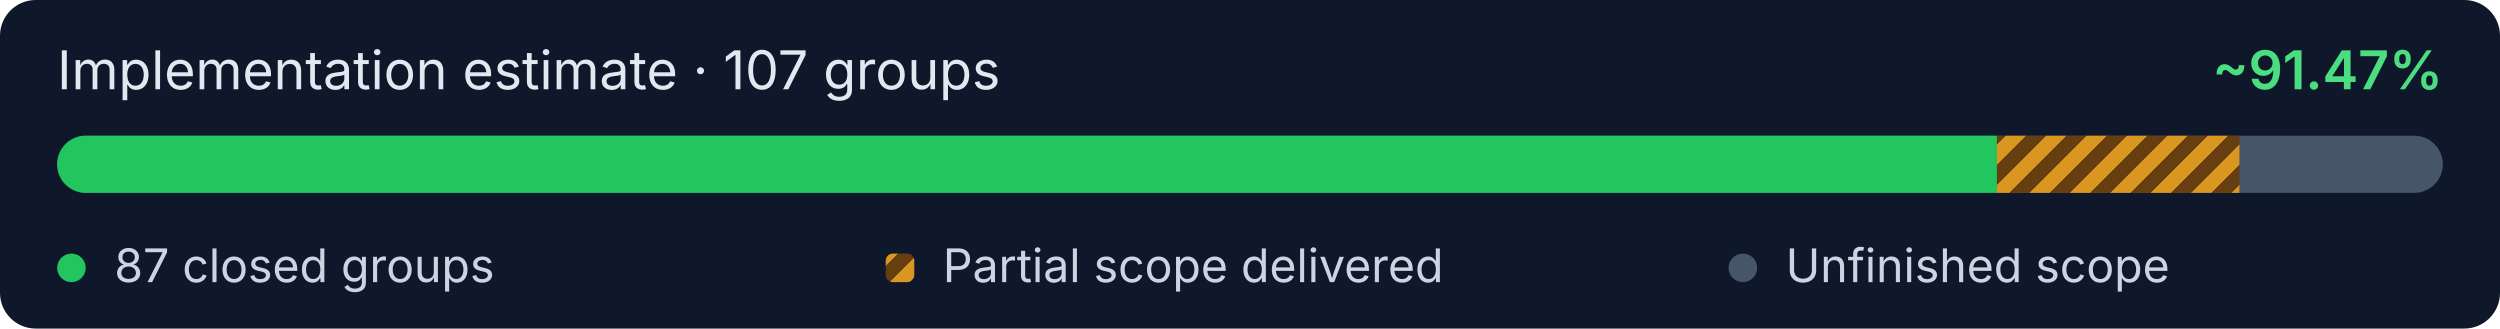
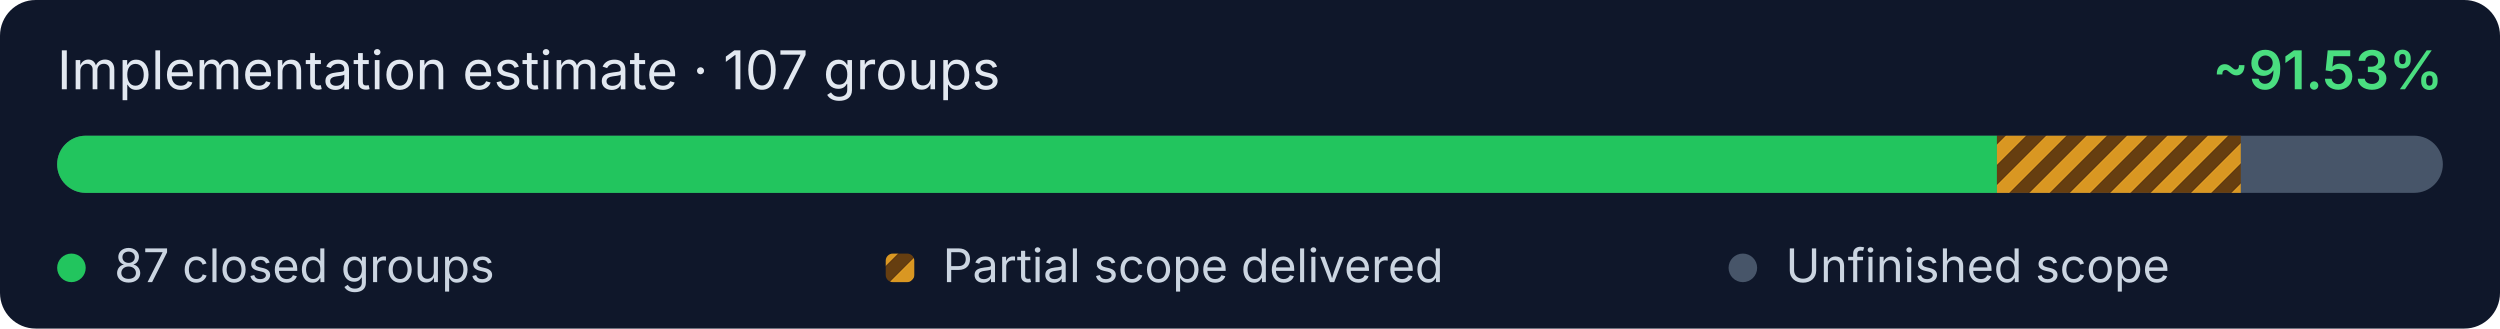
<svg xmlns="http://www.w3.org/2000/svg" width="700" height="92" viewBox="0 0 700 92" role="img" aria-labelledby="title description">
  <defs>
    <clipPath id="track">
      <rect x="16" y="38" width="668" height="16" rx="8" />
    </clipPath>
    <pattern id="partial" width="8" height="8" patternUnits="userSpaceOnUse" patternTransform="rotate(45)">
      <rect width="8" height="8" fill="#663e10" />
      <rect width="4" height="8" fill="#d99722" />
    </pattern>
  </defs>
  <rect width="700" height="92" rx="10" fill="#0f172a" />
  <g font-family="system-ui, -apple-system, BlinkMacSystemFont, 'Segoe UI', sans-serif">
    <text x="16" y="25" font-size="15" fill="#e2e8f0">Implementation estimate · 107 groups</text>
-     <text x="684" y="25" text-anchor="end" font-size="15" font-weight="600" fill="#4ade80">~91.47%</text>
+     <text x="684" y="25" text-anchor="end" font-size="15" font-weight="600" fill="#4ade80">~91.53%</text>
    <g clip-path="url(#track)">
      <rect x="16" y="38" width="668" height="16" fill="#475569" />
      <rect id="closed-segment" x="16" y="38" width="543.14" height="16" fill="#22c55e" />
-       <rect id="partial-segment" x="559.14" y="38" width="67.891" height="16" fill="url(#partial)" />
+       <rect id="partial-segment" x="559.14" y="38" width="68.281" height="16" fill="url(#partial)" />
    </g>
    <circle cx="20" cy="75" r="4" fill="#22c55e" />
    <text x="32" y="79" font-size="13" fill="#cbd5e1">87 closed groups</text>
    <rect x="248" y="71" width="8" height="8" rx="2" fill="url(#partial)" />
    <text x="264" y="79" font-size="13" fill="#cbd5e1">Partial scope delivered</text>
    <circle cx="488" cy="75" r="4" fill="#475569" />
    <text x="500" y="79" font-size="13" fill="#cbd5e1">Unfinished scope</text>
  </g>
</svg>
